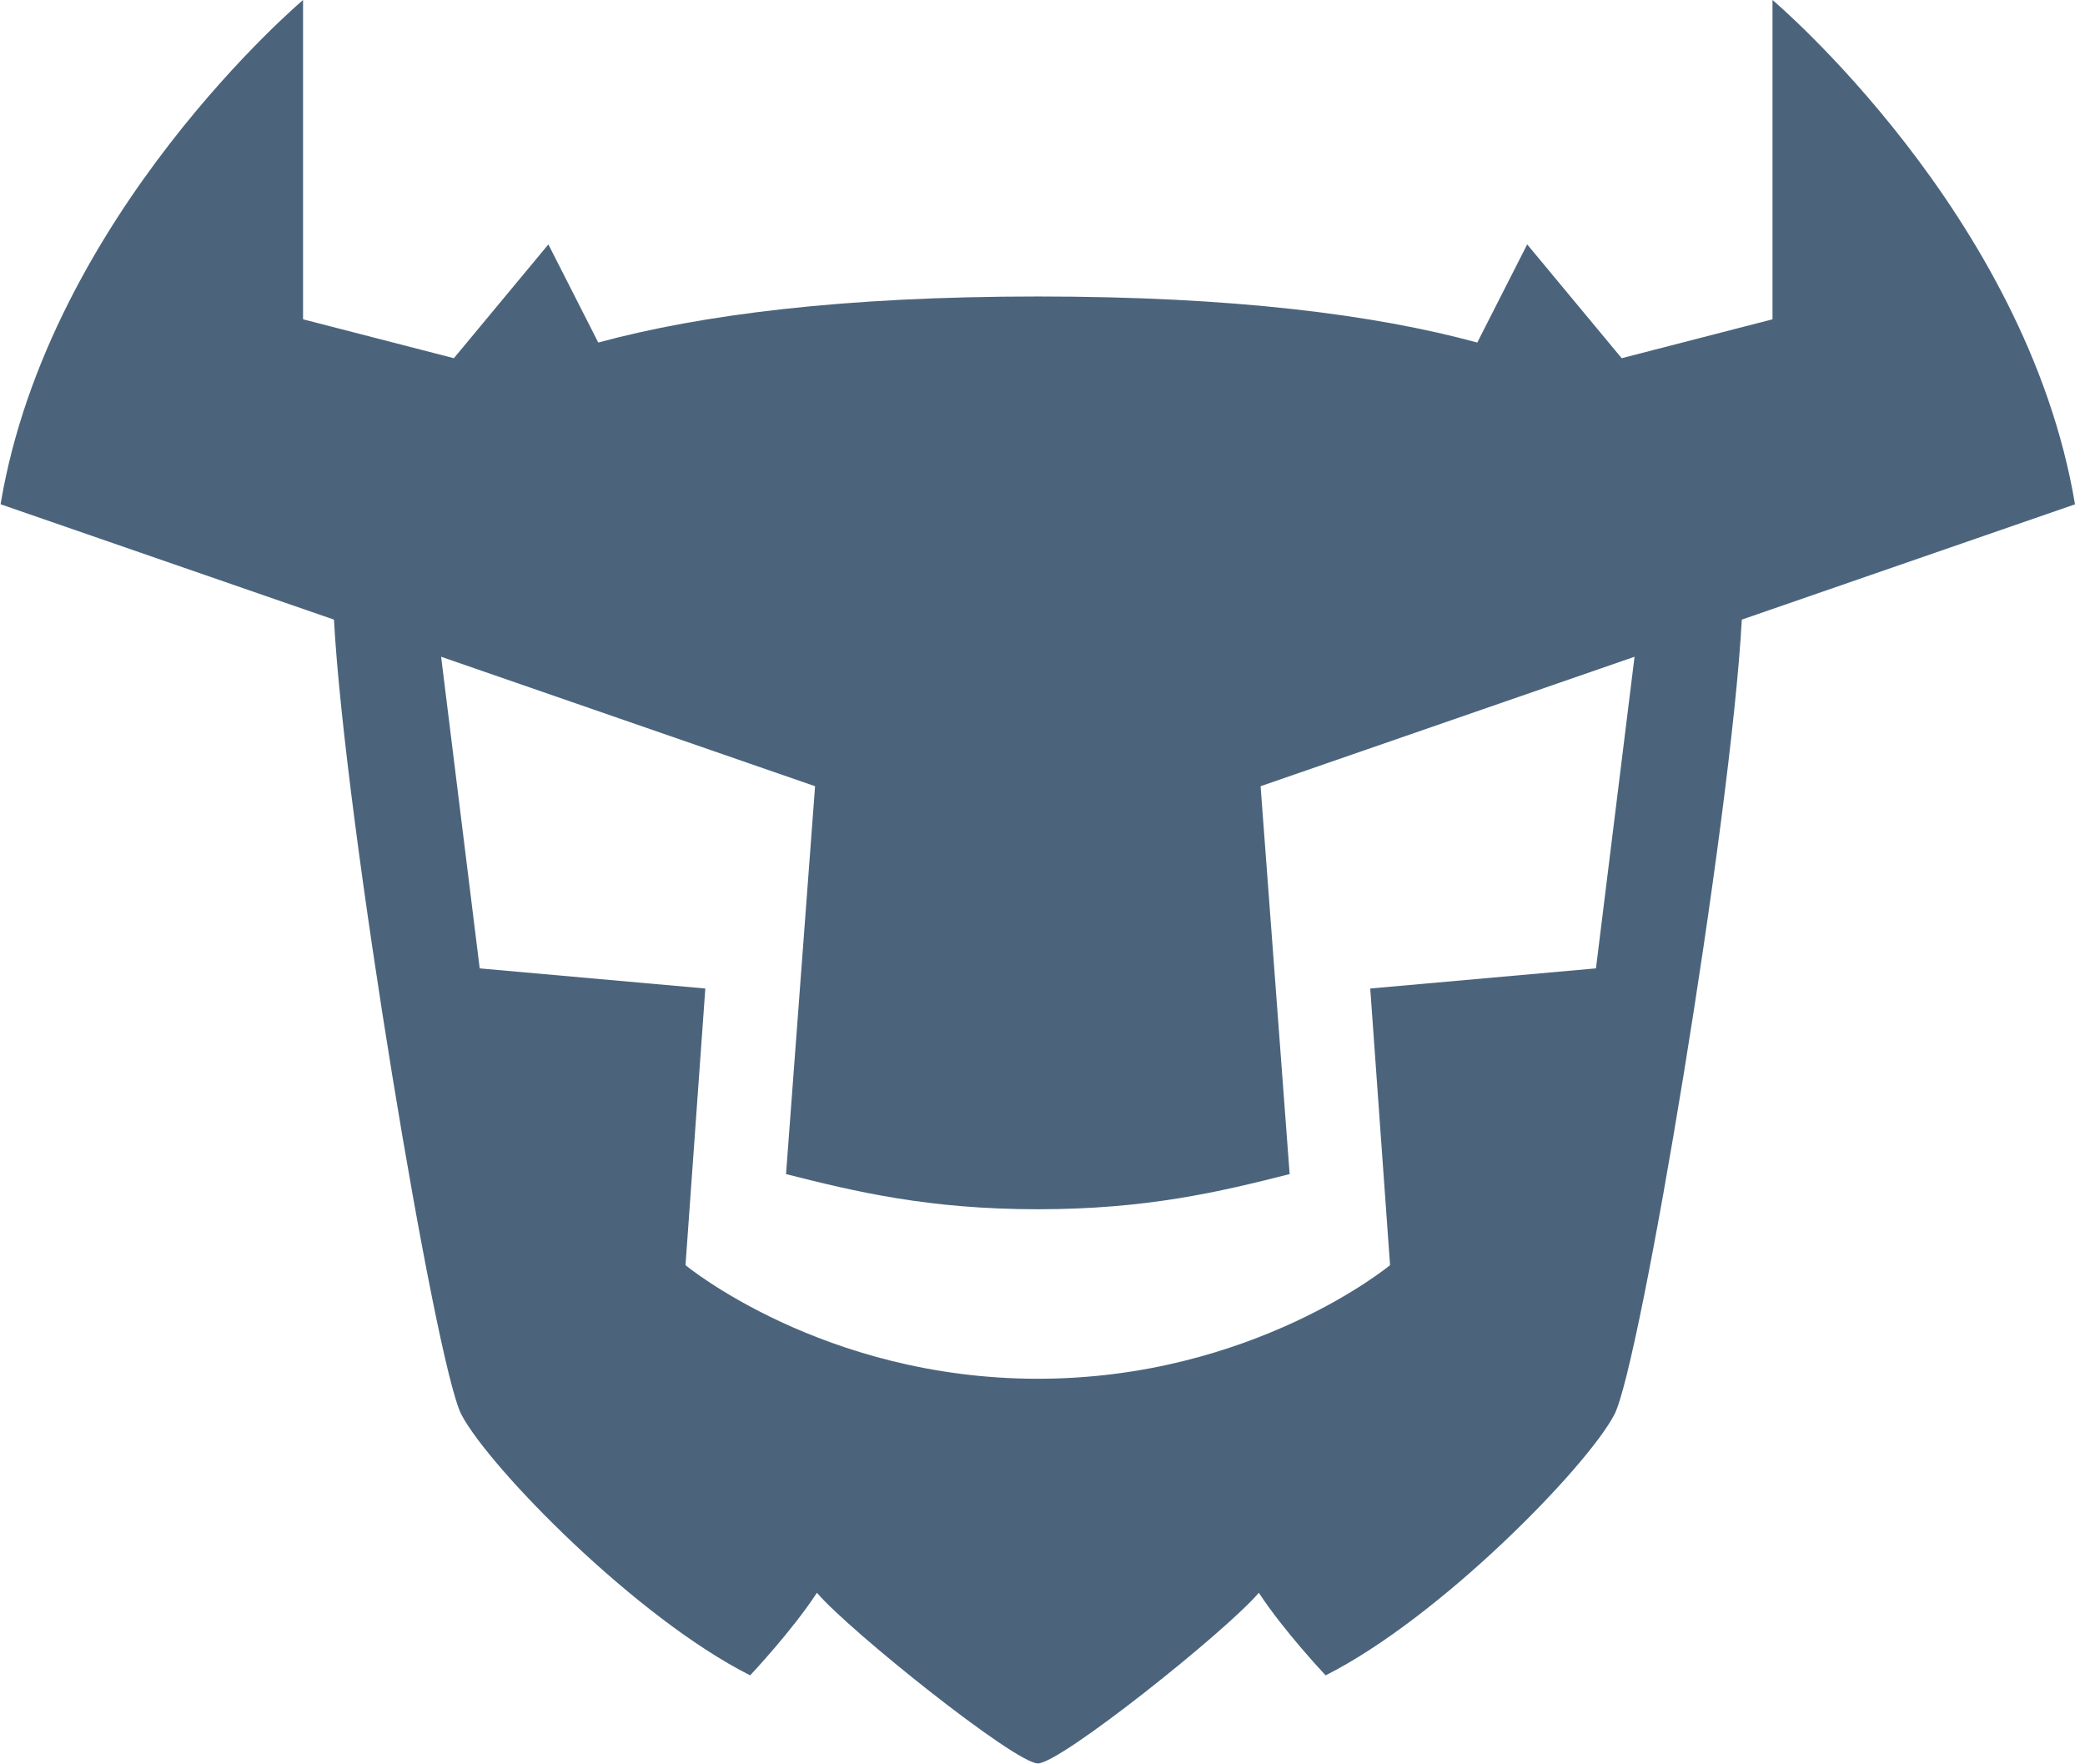
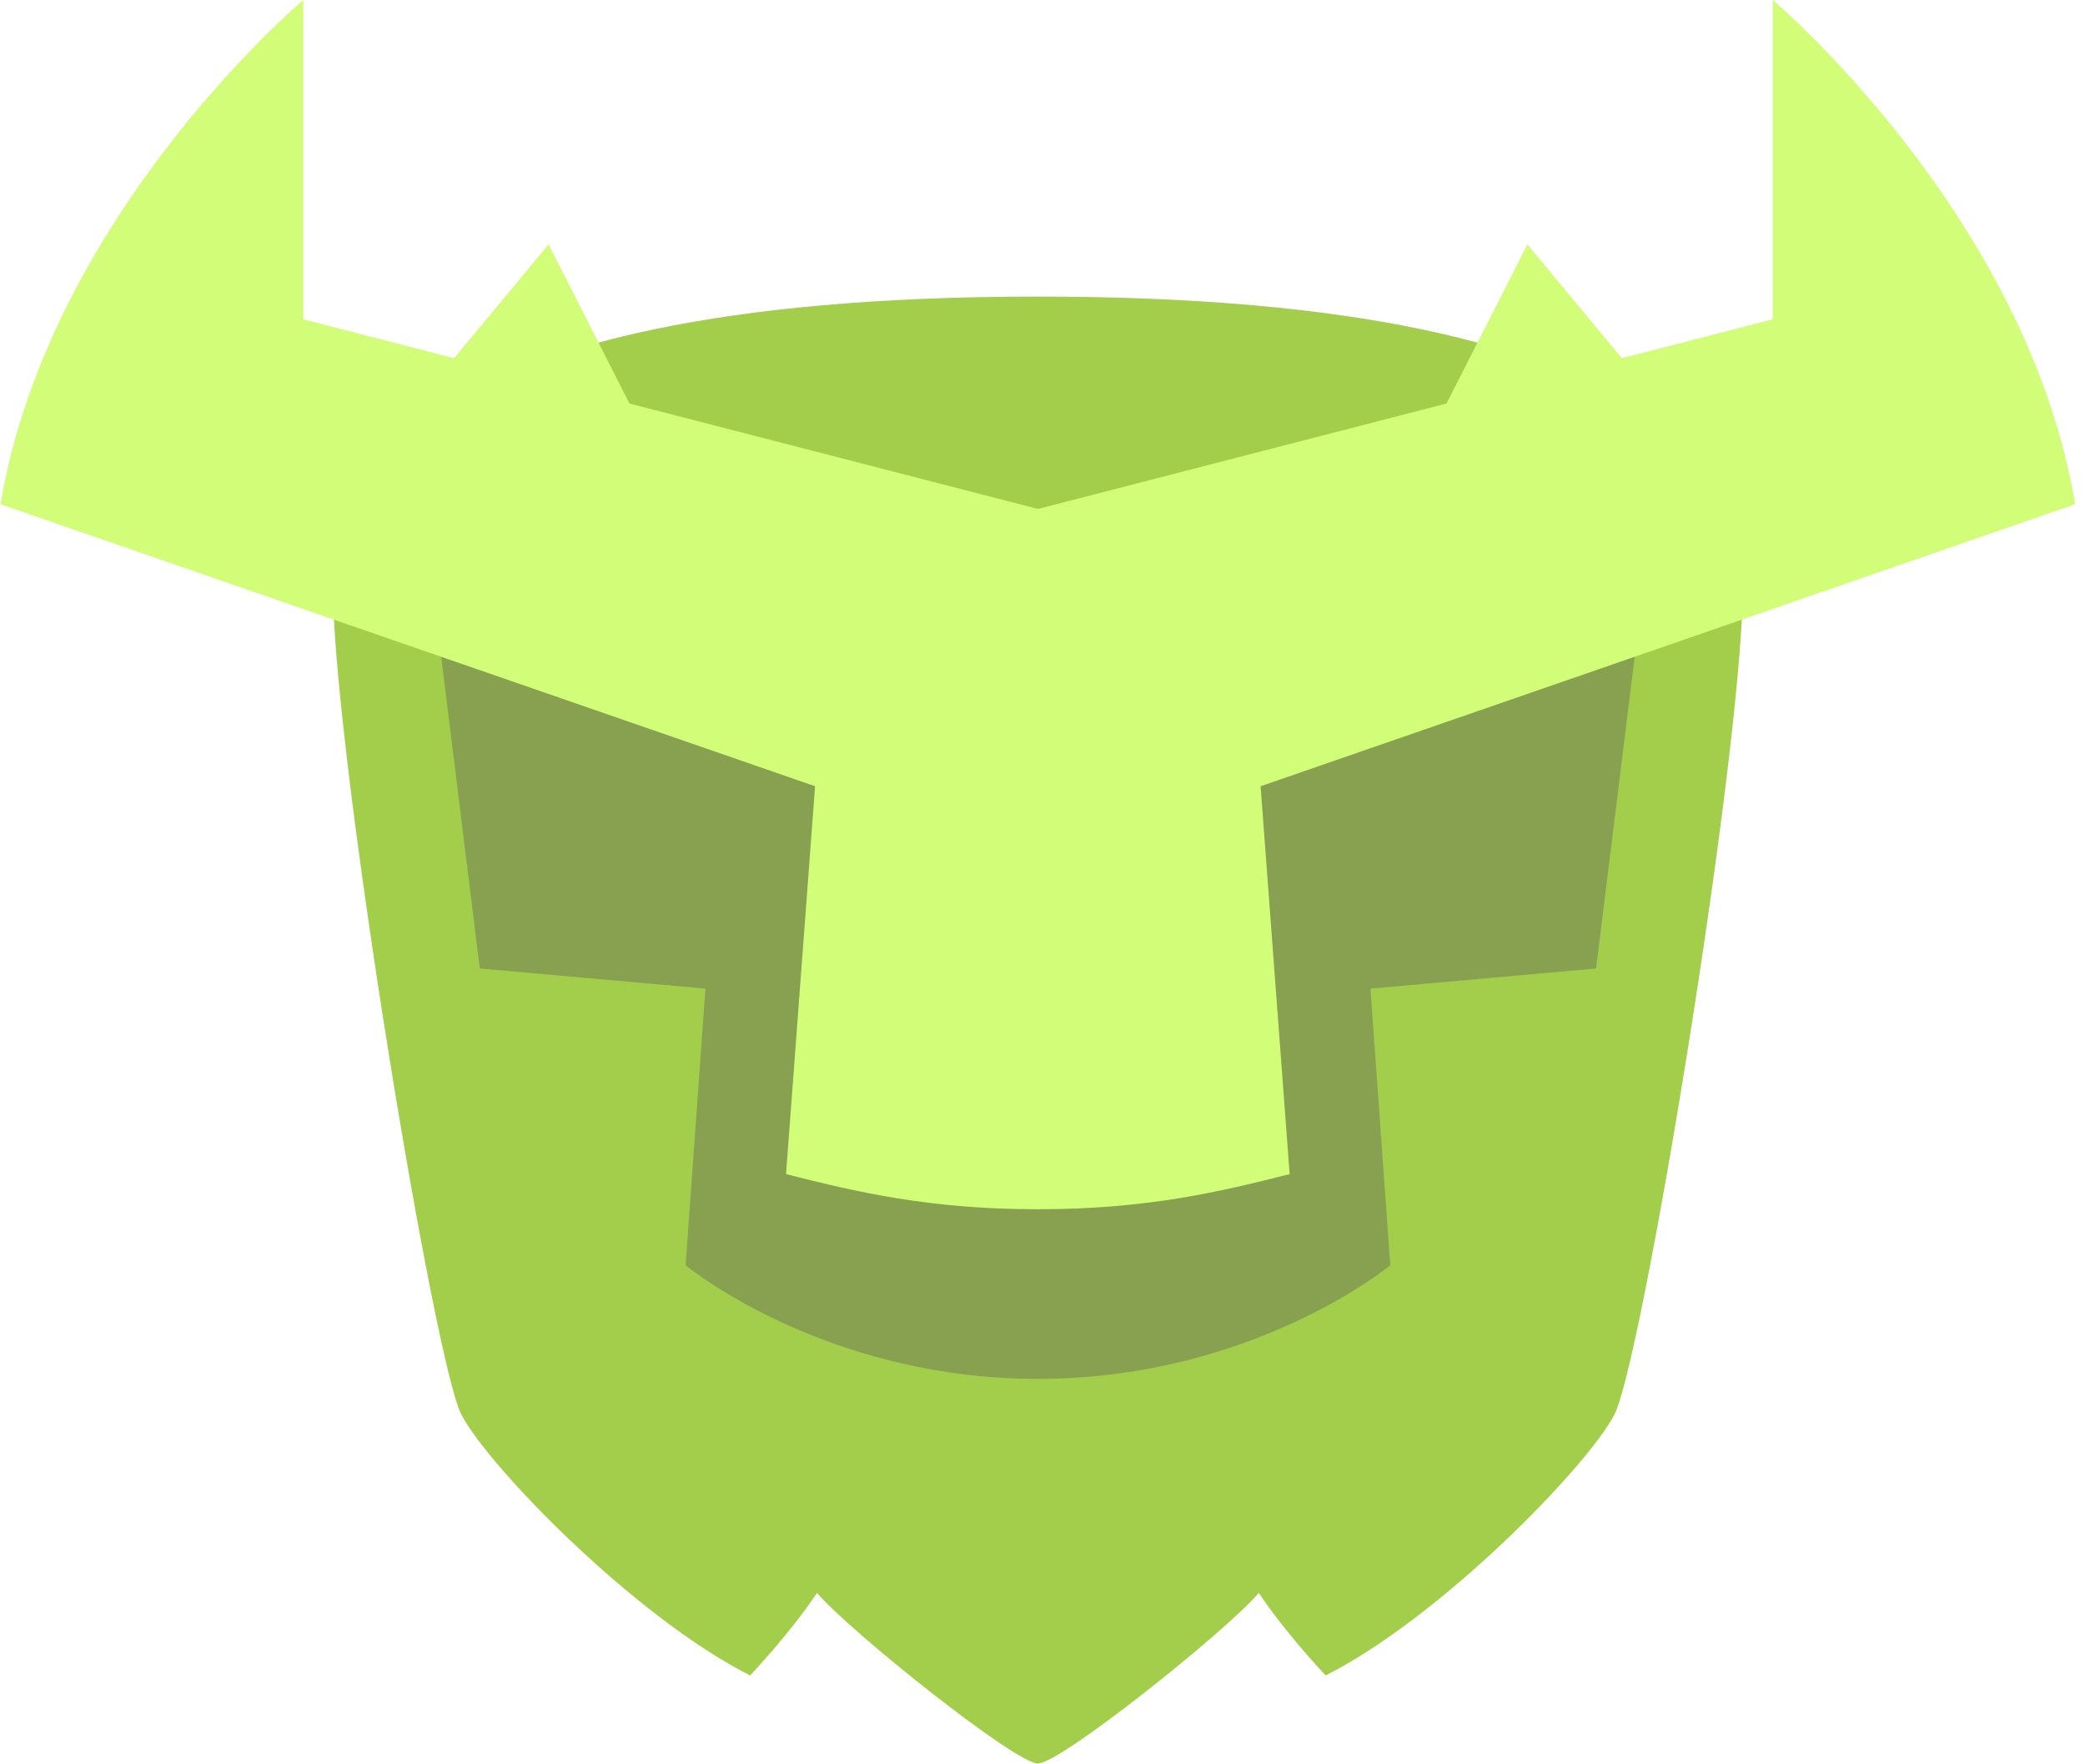
- <svg xmlns="http://www.w3.org/2000/svg" width="100%" height="100%" viewBox="0 0 201 170" version="1.1" xml:space="preserve" style="fill-rule:evenodd;clip-rule:evenodd;strokeLinejoin:round;stroke-miterlimit:2;">
-   <path d="M200.035,48.61C195.365,20.67 170.875,0 170.875,0L170.875,30.78L156.335,34.53L147.225,23.56L142.415,33.02C132.495,30.32 118.835,28.58 100.045,28.58C81.255,28.58 67.595,30.33 57.675,33.02L52.865,23.56L43.755,34.53L29.215,30.78L29.215,0C29.215,0 4.725,20.67 0.055,48.61L32.195,59.73C33.245,79.16 41.985,131.61 44.485,136.37C47.145,141.44 61.265,155.93 72.315,161.5C72.315,161.5 76.315,157.27 78.755,153.54C81.855,157.19 97.865,169.99 100.055,169.99C102.245,169.99 118.255,157.2 121.355,153.54C123.795,157.27 127.795,161.5 127.795,161.5C138.845,155.93 152.965,141.44 155.625,136.37C158.125,131.61 166.865,79.16 167.915,59.73L200.055,48.61L200.035,48.61ZM153.845,93.35L132.095,95.29L134.005,121.96C134.005,121.96 120.775,132.91 100.045,132.91C79.315,132.91 66.085,121.96 66.085,121.96L67.995,95.29L46.245,93.35L42.525,63.31L78.575,75.79L75.775,113.18C82.475,114.88 89.525,116.57 100.055,116.57C110.585,116.57 117.625,114.88 124.325,113.18L121.525,75.79L157.575,63.31L153.855,93.35L153.845,93.35Z" style="fill:rgb(75,100,124);fill-rule:nonzero;" />
+ <svg xmlns="http://www.w3.org/2000/svg" width="100%" height="100%" viewBox="0 0 201 170" version="1.1" xml:space="preserve" style="fill-rule:evenodd;clip-rule:evenodd;stroke-linejoin:round;stroke-miterlimit:2;">
+   <path d="M100.055,170C97.865,170 81.855,157.2 78.755,153.55C76.315,157.28 72.315,161.51 72.315,161.51C61.265,155.94 47.145,141.45 44.485,136.38C41.865,131.38 32.355,73.8 32.095,57.08C31.755,47.67 37.945,28.59 100.055,28.59C162.165,28.59 168.345,47.67 168.015,57.08C167.765,73.8 158.255,131.38 155.625,136.38C152.965,141.45 138.845,155.94 127.795,161.51C127.795,161.51 123.795,157.28 121.355,153.55C118.255,157.2 102.245,170 100.055,170Z" style="fill:rgb(163,206,75);fill-rule:nonzero;" />
+   <path d="M100.055,132.92C79.325,132.92 66.095,121.97 66.095,121.97L68.005,95.3L46.255,93.36L42.345,61.81L157.775,61.81L153.865,93.36L132.115,95.3L134.025,121.97C134.025,121.97 120.795,132.92 100.065,132.92L100.055,132.92Z" style="fill:rgb(135,161,80);fill-rule:nonzero;" />
+   <path d="M121.535,75.79L200.055,48.61C195.385,20.67 170.895,0 170.895,0L170.895,30.78L156.355,34.53L147.245,23.56L139.445,38.9L100.065,49.06L60.685,38.9L52.885,23.56L43.775,34.53L29.235,30.78L29.235,0C29.235,0 4.725,20.67 0.055,48.61L78.575,75.79L75.775,113.18C82.475,114.88 89.525,116.57 100.055,116.57C110.585,116.57 117.625,114.88 124.325,113.18L121.525,75.79L121.535,75.79Z" style="fill:rgb(210,253,120);fill-rule:nonzero;" />
</svg>
